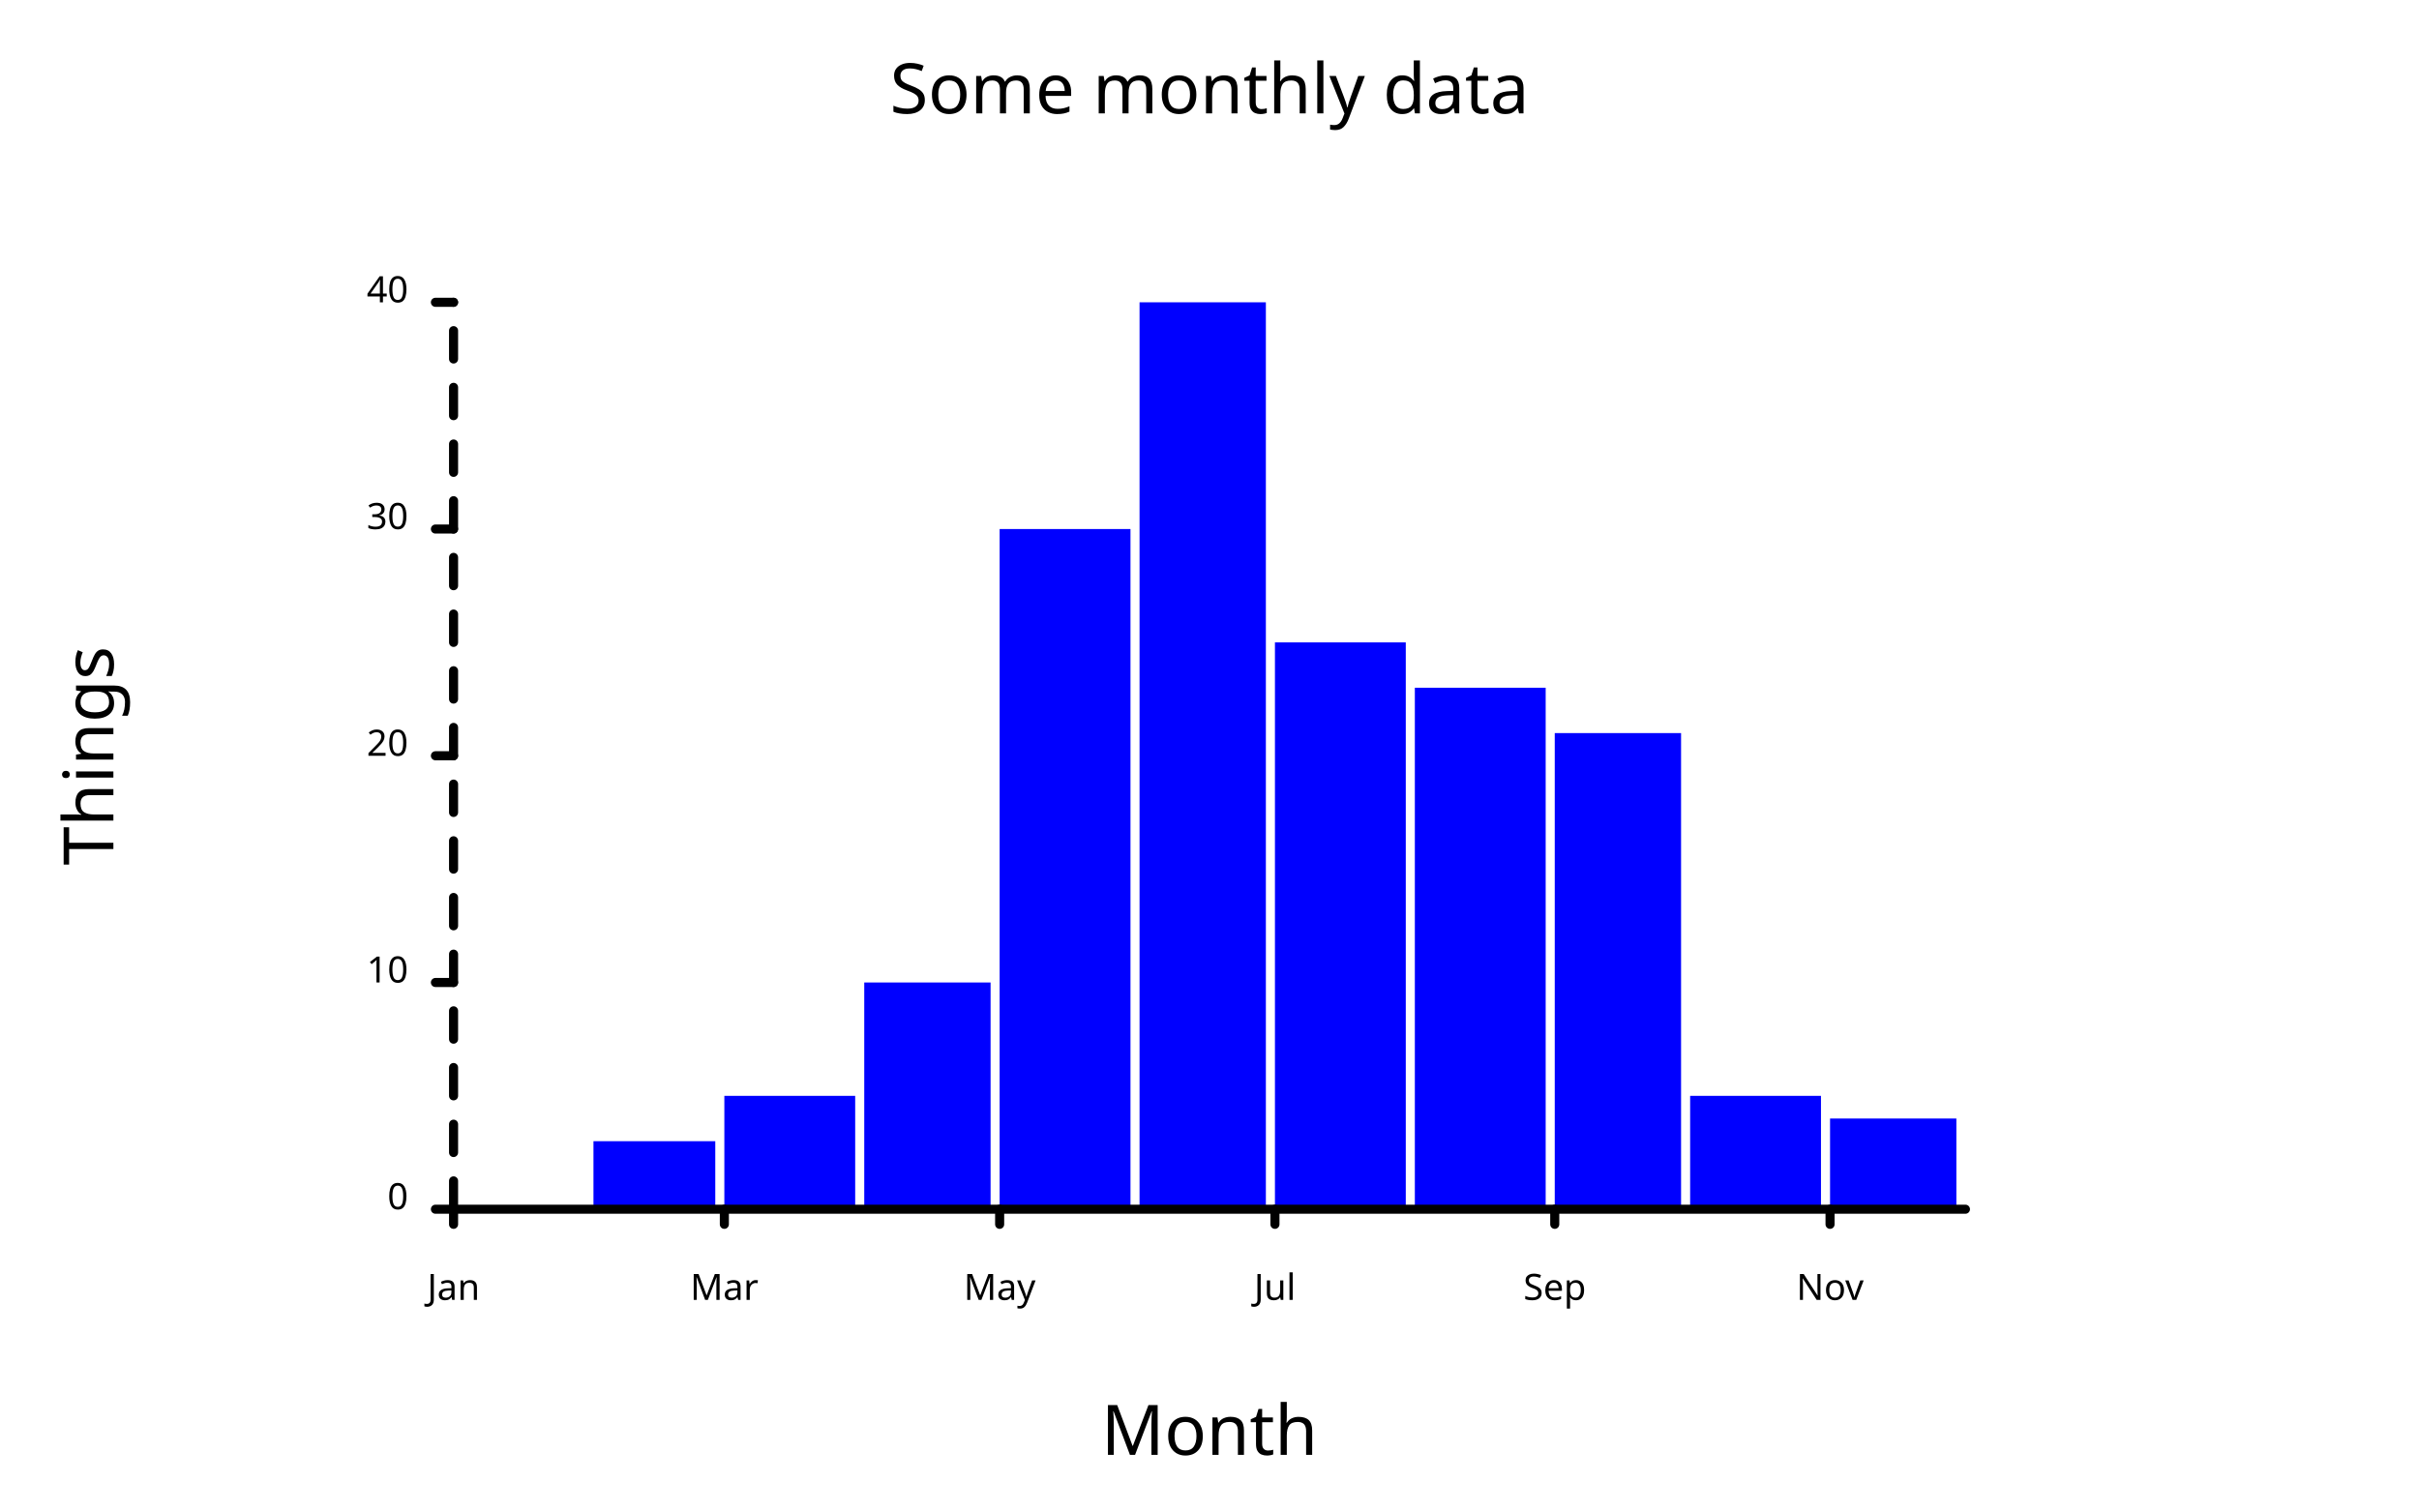
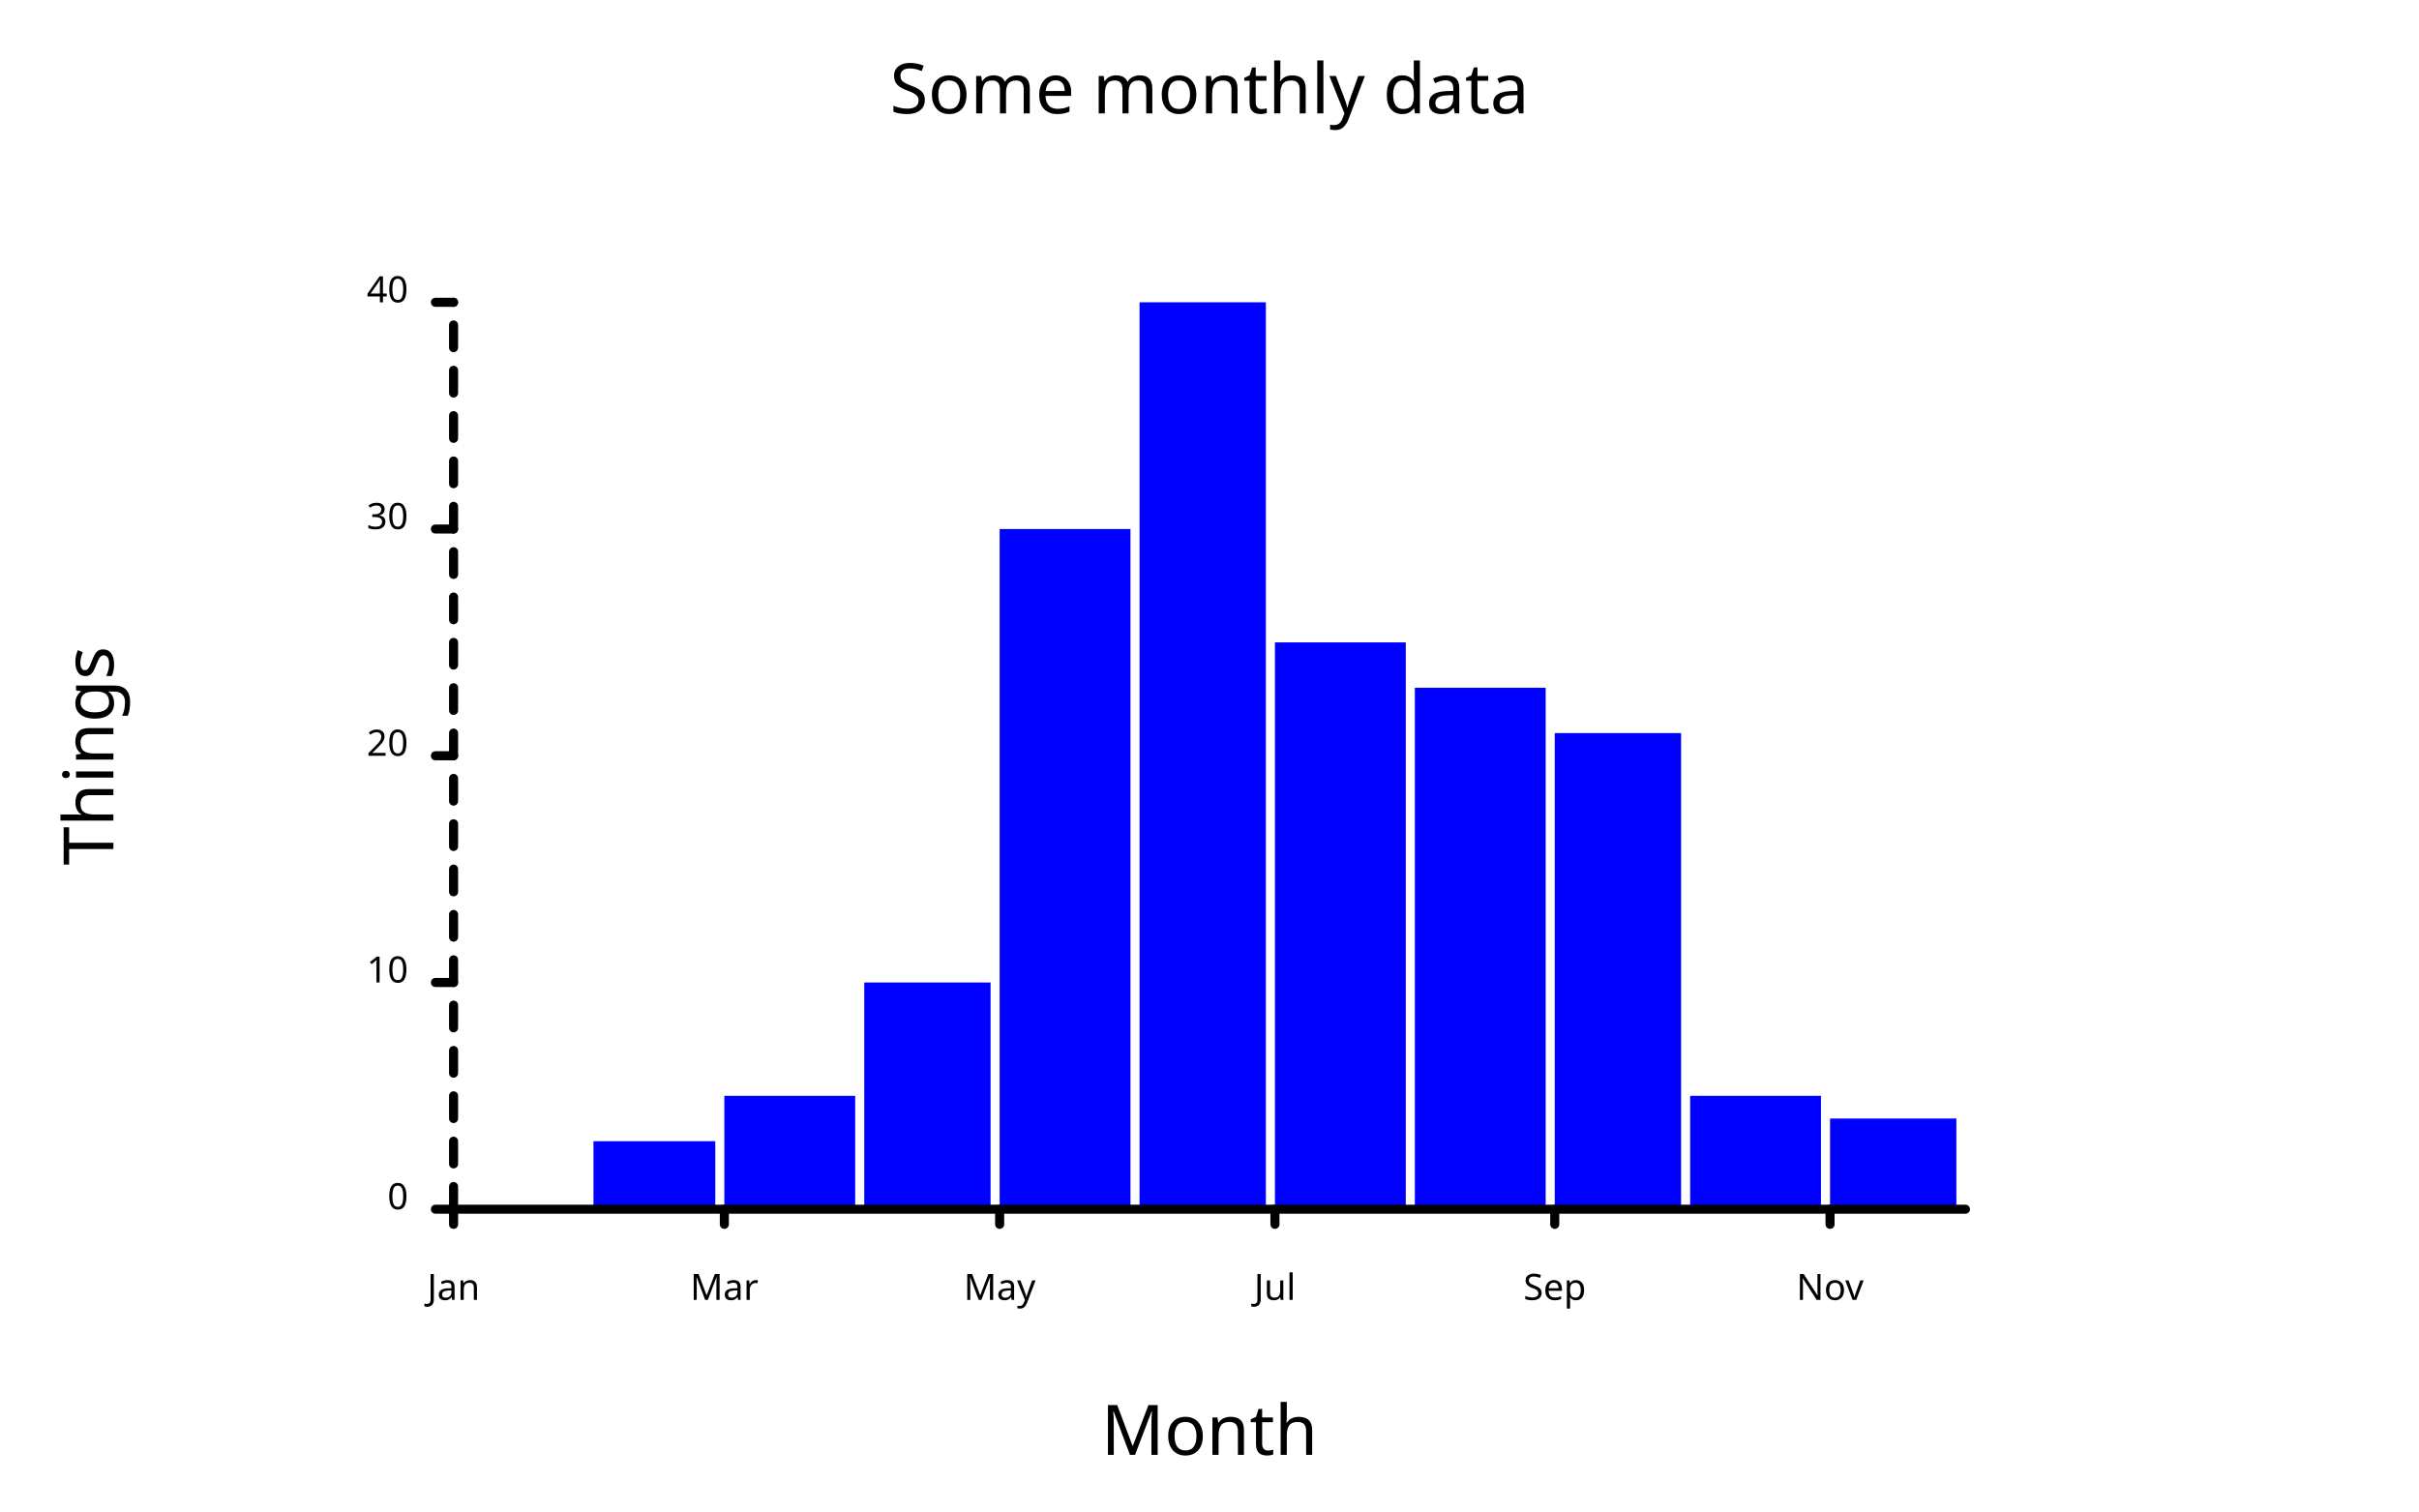
<svg xmlns="http://www.w3.org/2000/svg" class="poloto" width="800" height="500" viewBox="0 0 800 500">
  <style>.poloto { stroke-linecap:round; stroke-linejoin:round; font-family: 'Tahoma', sans-serif; background-color: AliceBlue;} .poloto_scatter{stroke-width:7} .poloto_line{stroke-width:2} .poloto_text{fill: black;} .poloto_axis_lines{stroke: black;stroke-width:3;fill:none;stroke-dasharray:none} .poloto0stroke{stroke:  blue;} .poloto1stroke{stroke:  red;} .poloto2stroke{stroke:  green;} .poloto3stroke{stroke:  gold;} .poloto4stroke{stroke:  aqua;} .poloto5stroke{stroke:  lime;} .poloto6stroke{stroke:  orange;} .poloto7stroke{stroke:  chocolate;} .poloto0fill{fill:blue;} .poloto1fill{fill:red;} .poloto2fill{fill:green;} .poloto3fill{fill:gold;} .poloto4fill{fill:aqua;} .poloto5fill{fill:lime;} .poloto6fill{fill:orange;} .poloto7fill{fill:chocolate;}</style>
  <text class="poloto_text poloto_legend_text" alignment-baseline="middle" text-anchor="start" font-size="large" x="675" y="100" />
  <g class="poloto_histo poloto0fill">
    <rect x="150" y="400" width="43.269" height="0" />
    <rect x="196.269" y="377.5" width="40.284" height="22.5" />
    <rect x="239.552" y="362.5" width="43.269" height="37.5" />
    <rect x="285.821" y="325" width="41.776" height="75" />
    <rect x="330.597" y="175" width="43.269" height="225" />
    <rect x="376.866" y="100" width="41.776" height="300" />
    <rect x="421.642" y="212.5" width="43.269" height="187.5" />
    <rect x="467.91" y="227.5" width="43.269" height="172.5" />
    <rect x="514.179" y="242.5" width="41.776" height="157.5" />
    <rect x="558.955" y="362.5" width="43.269" height="37.5" />
    <rect x="605.224" y="370" width="41.776" height="30" />
  </g>
  <text class="poloto_labels poloto_text poloto_title" alignment-baseline="start" text-anchor="middle" font-size="x-large" x="400" y="37.5">Some monthly data</text>
  <text class="poloto_labels poloto_text poloto_xname" alignment-baseline="start" text-anchor="middle" font-size="x-large" x="400" y="481.25">Month</text>
  <text class="poloto_labels poloto_text poloto_yname" alignment-baseline="start" text-anchor="middle" font-size="x-large" transform="rotate(-90,37.5,250)" x="37.5" y="250">Things</text>
  <line class="poloto_axis_lines" stroke="black" x1="150" x2="150" y1="400" y2="405" />
  <text class="poloto_tick_labels poloto_text" alignment-baseline="start" text-anchor="middle" x="150" y="430">Jan</text>
  <line class="poloto_axis_lines" stroke="black" x1="239.552" x2="239.552" y1="400" y2="405" />
  <text class="poloto_tick_labels poloto_text" alignment-baseline="start" text-anchor="middle" x="239.552" y="430">Mar</text>
  <line class="poloto_axis_lines" stroke="black" x1="330.597" x2="330.597" y1="400" y2="405" />
  <text class="poloto_tick_labels poloto_text" alignment-baseline="start" text-anchor="middle" x="330.597" y="430">May</text>
  <line class="poloto_axis_lines" stroke="black" x1="421.642" x2="421.642" y1="400" y2="405" />
  <text class="poloto_tick_labels poloto_text" alignment-baseline="start" text-anchor="middle" x="421.642" y="430">Jul</text>
  <line class="poloto_axis_lines" stroke="black" x1="514.179" x2="514.179" y1="400" y2="405" />
  <text class="poloto_tick_labels poloto_text" alignment-baseline="start" text-anchor="middle" x="514.179" y="430">Sep</text>
  <line class="poloto_axis_lines" stroke="black" x1="605.224" x2="605.224" y1="400" y2="405" />
  <text class="poloto_tick_labels poloto_text" alignment-baseline="start" text-anchor="middle" x="605.224" y="430">Nov</text>
  <line class="poloto_axis_lines" stroke="black" x1="150" x2="144" y1="400" y2="400" />
  <text class="poloto_tick_labels poloto_text" alignment-baseline="middle" text-anchor="end" x="135" y="400">0</text>
  <line class="poloto_axis_lines" stroke="black" x1="150" x2="144" y1="325" y2="325" />
  <text class="poloto_tick_labels poloto_text" alignment-baseline="middle" text-anchor="end" x="135" y="325">10</text>
  <line class="poloto_axis_lines" stroke="black" x1="150" x2="144" y1="250" y2="250" />
  <text class="poloto_tick_labels poloto_text" alignment-baseline="middle" text-anchor="end" x="135" y="250">20</text>
  <line class="poloto_axis_lines" stroke="black" x1="150" x2="144" y1="175" y2="175" />
  <text class="poloto_tick_labels poloto_text" alignment-baseline="middle" text-anchor="end" x="135" y="175">30</text>
  <line class="poloto_axis_lines" stroke="black" x1="150" x2="144" y1="100" y2="100" />
  <text class="poloto_tick_labels poloto_text" alignment-baseline="middle" text-anchor="end" x="135" y="100">40</text>
  <path stroke="black" fill="none" class="poloto_axis_lines" d=" M 150 400 L 650 400" />
-   <path stroke="black" fill="none" class="poloto_axis_lines" style="stroke-dasharray:9.375;stroke-dashoffset:-0;" d=" M 150 400 L 150 100" />
+   <path stroke="black" fill="none" class="poloto_axis_lines" style="stroke-dasharray:7.5;stroke-dashoffset:-0;" d=" M 150 400 L 150 100" />
</svg>
